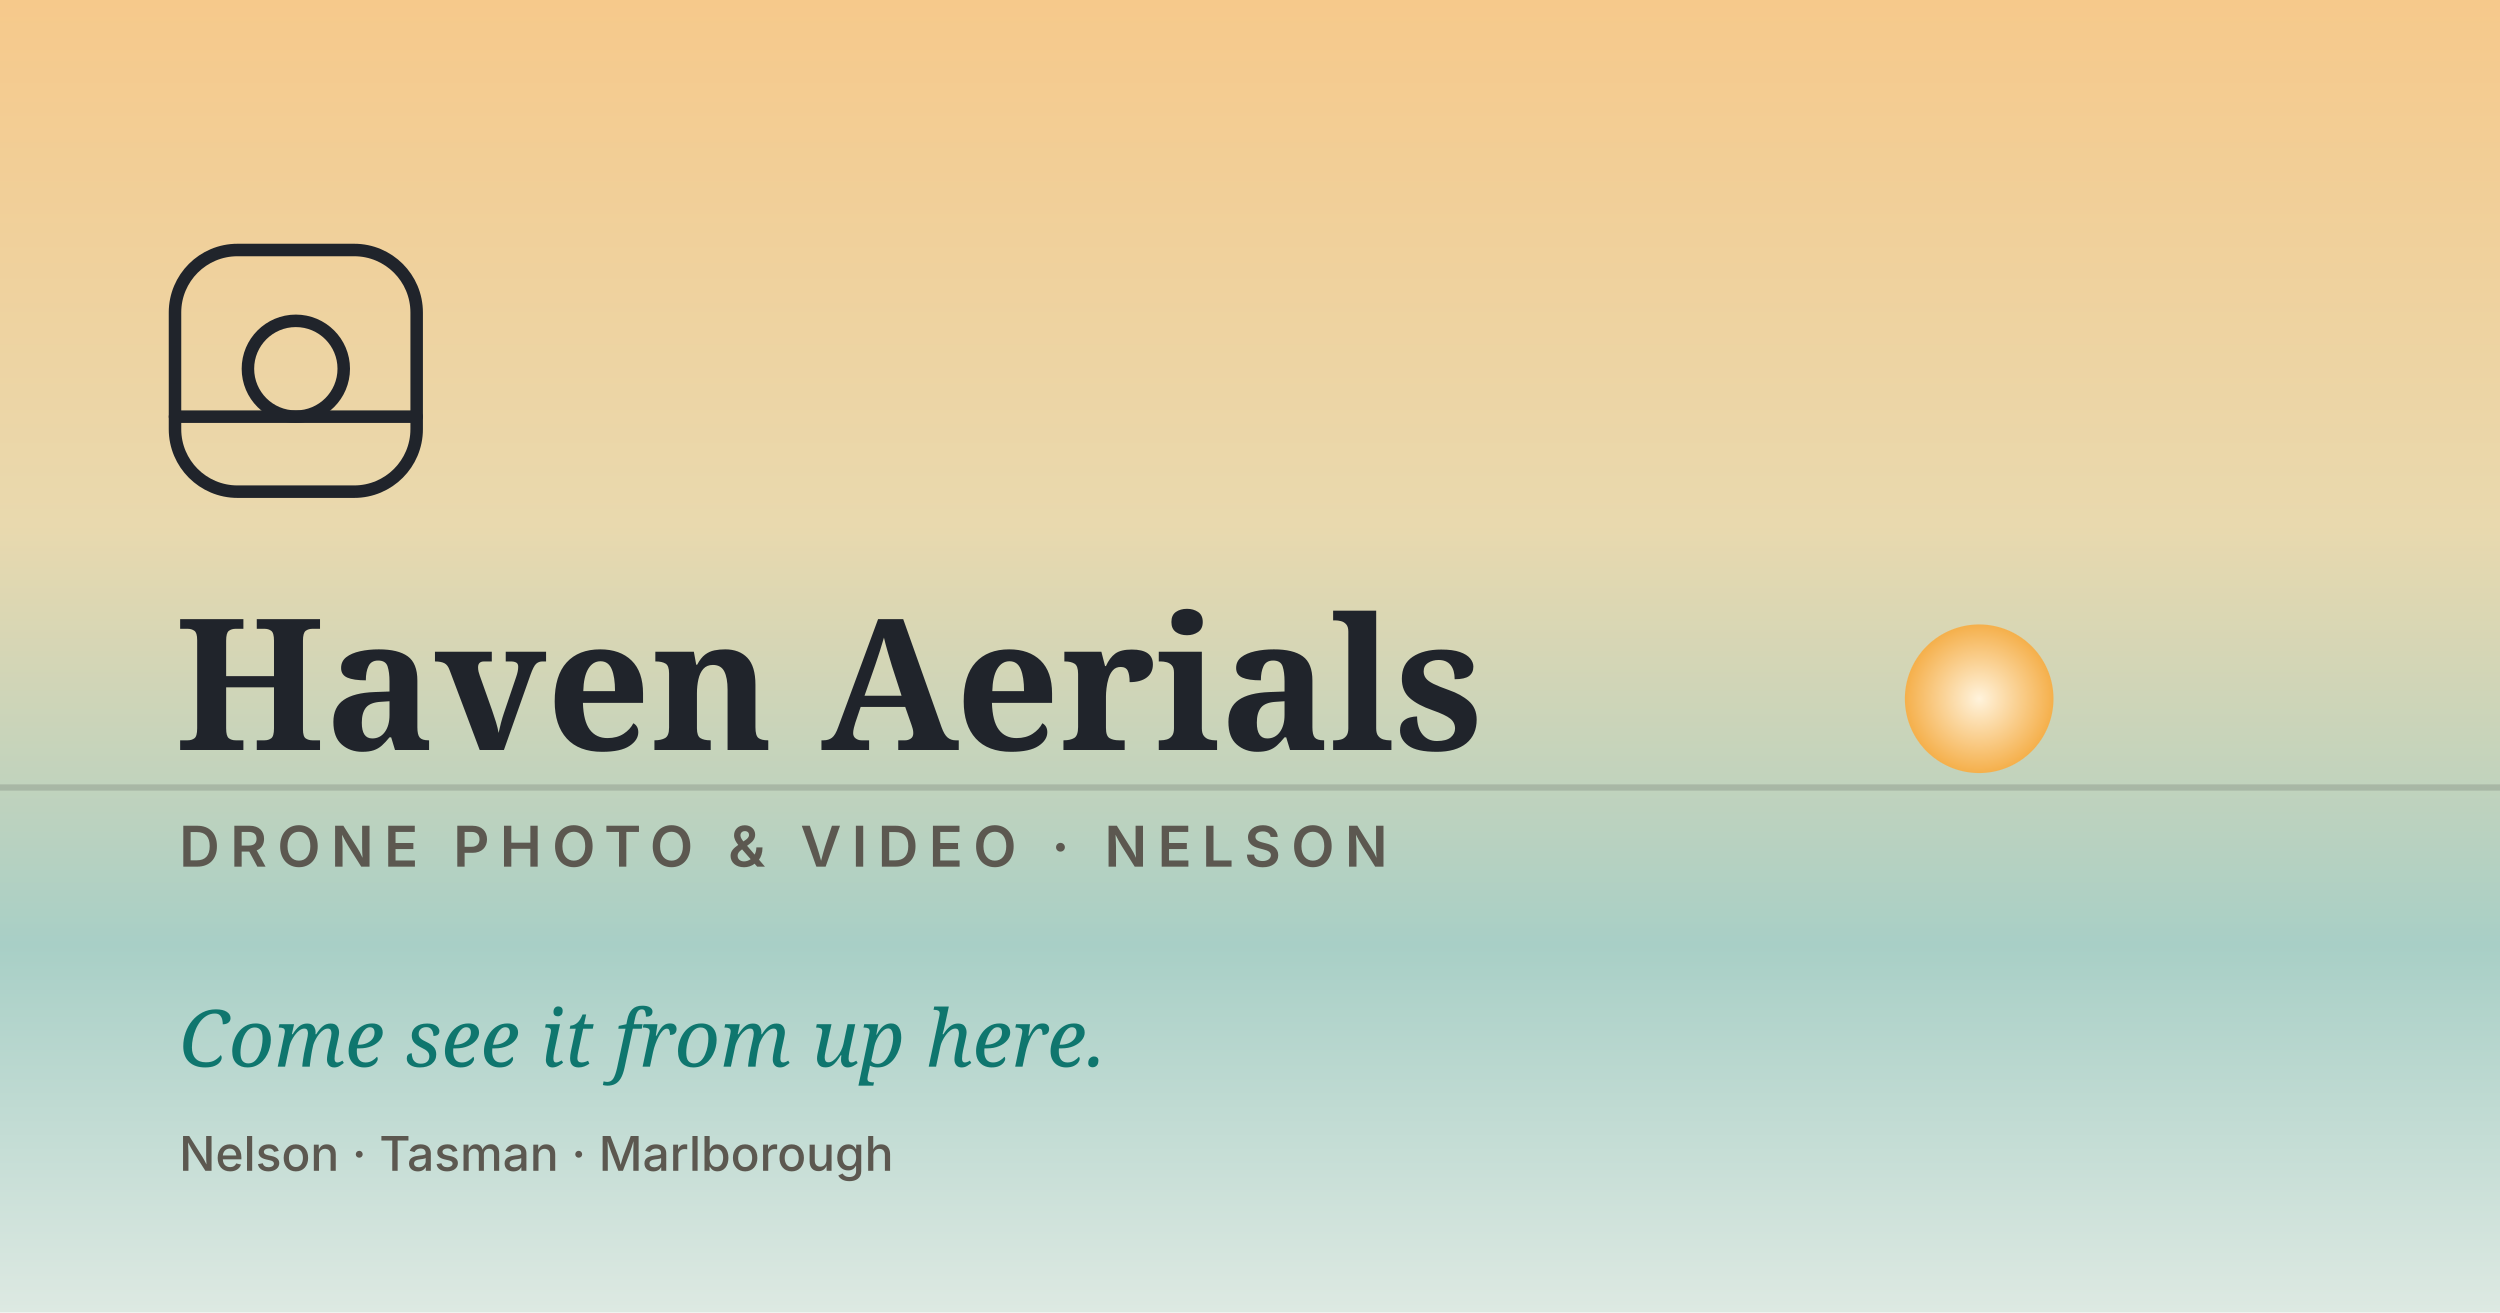
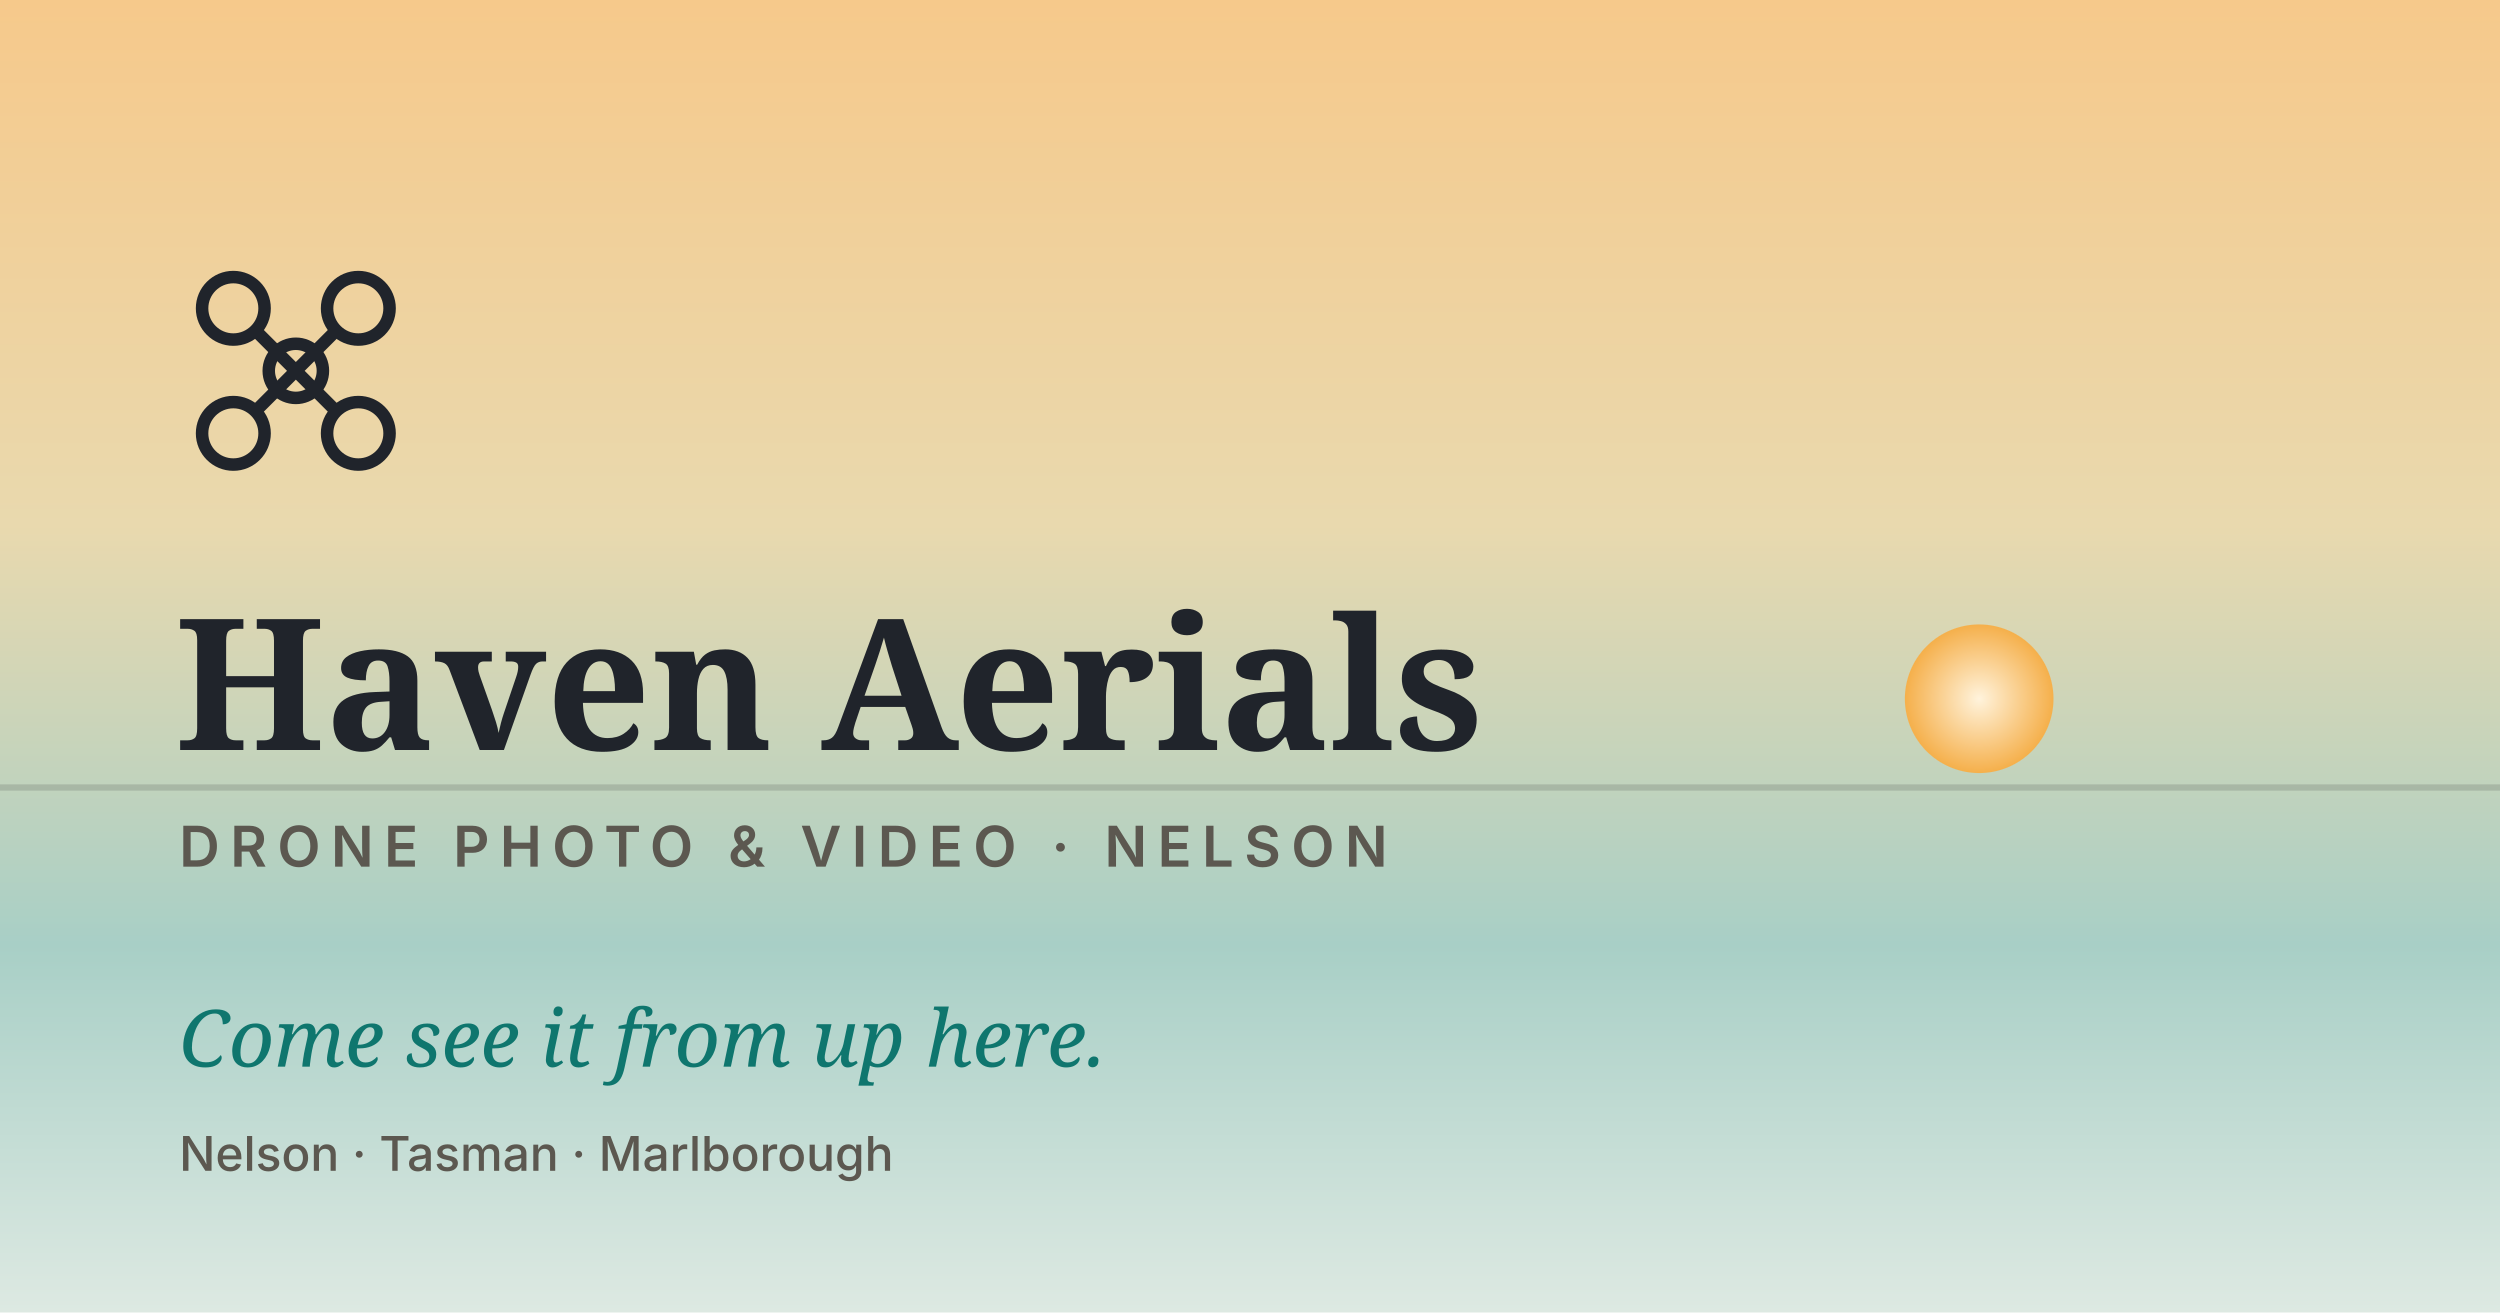
<svg xmlns="http://www.w3.org/2000/svg" width="1200" height="630" viewBox="0 0 1200 630">
  <defs>
    <linearGradient id="dusk" x1="0" y1="0" x2="0" y2="1">
      <stop offset="0" stop-color="#F6C98B" />
      <stop offset="0.4" stop-color="#E9D9AE" />
      <stop offset="0.72" stop-color="#A8CFC6" />
      <stop offset="1" stop-color="#DDE9E2" />
    </linearGradient>
    <radialGradient id="sunball" cx="0.5" cy="0.45" r="0.55">
      <stop offset="0" stop-color="#FFF3DC" />
      <stop offset="0.7" stop-color="#F5B04C" />
      <stop offset="0.71" stop-color="#F5B04C" stop-opacity="0" />
    </radialGradient>
  </defs>
  <rect width="1200" height="630" fill="url(#dusk)" />
  <line x1="0" y1="378" x2="1200" y2="378" stroke="#20242B" stroke-opacity="0.16" stroke-width="3" />
  <circle cx="950" cy="340" r="46" fill="url(#sunball)" />
-   <g transform="translate(84,120)" fill="none" stroke="#20242B" stroke-width="6" stroke-linecap="round">
-     <rect x="0" y="0" width="116" height="116" rx="30" />
-     <path d="M0 80h116" />
-     <circle cx="58" cy="57" r="23" />
+   <g transform="translate(84,120)" fill="none" stroke="#20242B" stroke-width="6" stroke-linecap="round" stroke-linejoin="round">
+     <path d="M40 40 76 76M76 40 40 76" />
+     <circle cx="58" cy="58" r="13" />
+     <circle cx="58" cy="58" r="3" fill="#20242B" stroke="none" />
+     <circle cx="28" cy="28" r="15" />
+     <circle cx="88" cy="28" r="15" />
+     <circle cx="28" cy="88" r="15" />
+     <circle cx="88" cy="88" r="15" />
  </g>
  <text x="84" y="360" font-family="Fraunces, Georgia, serif" font-size="88" font-weight="600" fill="#20242B">Haven Aerials</text>
  <text x="86" y="416" font-family="Inter, Arial, sans-serif" font-size="27" font-weight="600" letter-spacing="5" fill="#5C5850">DRONE PHOTO &amp; VIDEO · NELSON</text>
  <text x="86" y="512" font-family="Fraunces, Georgia, serif" font-size="38" font-weight="500" font-style="italic" fill="#0F766E">Come see it from up here.</text>
  <text x="86" y="562" font-family="Inter, Arial, sans-serif" font-size="23" font-weight="500" fill="#5C5850">Nelson · Tasman · Marlborough</text>
</svg>
